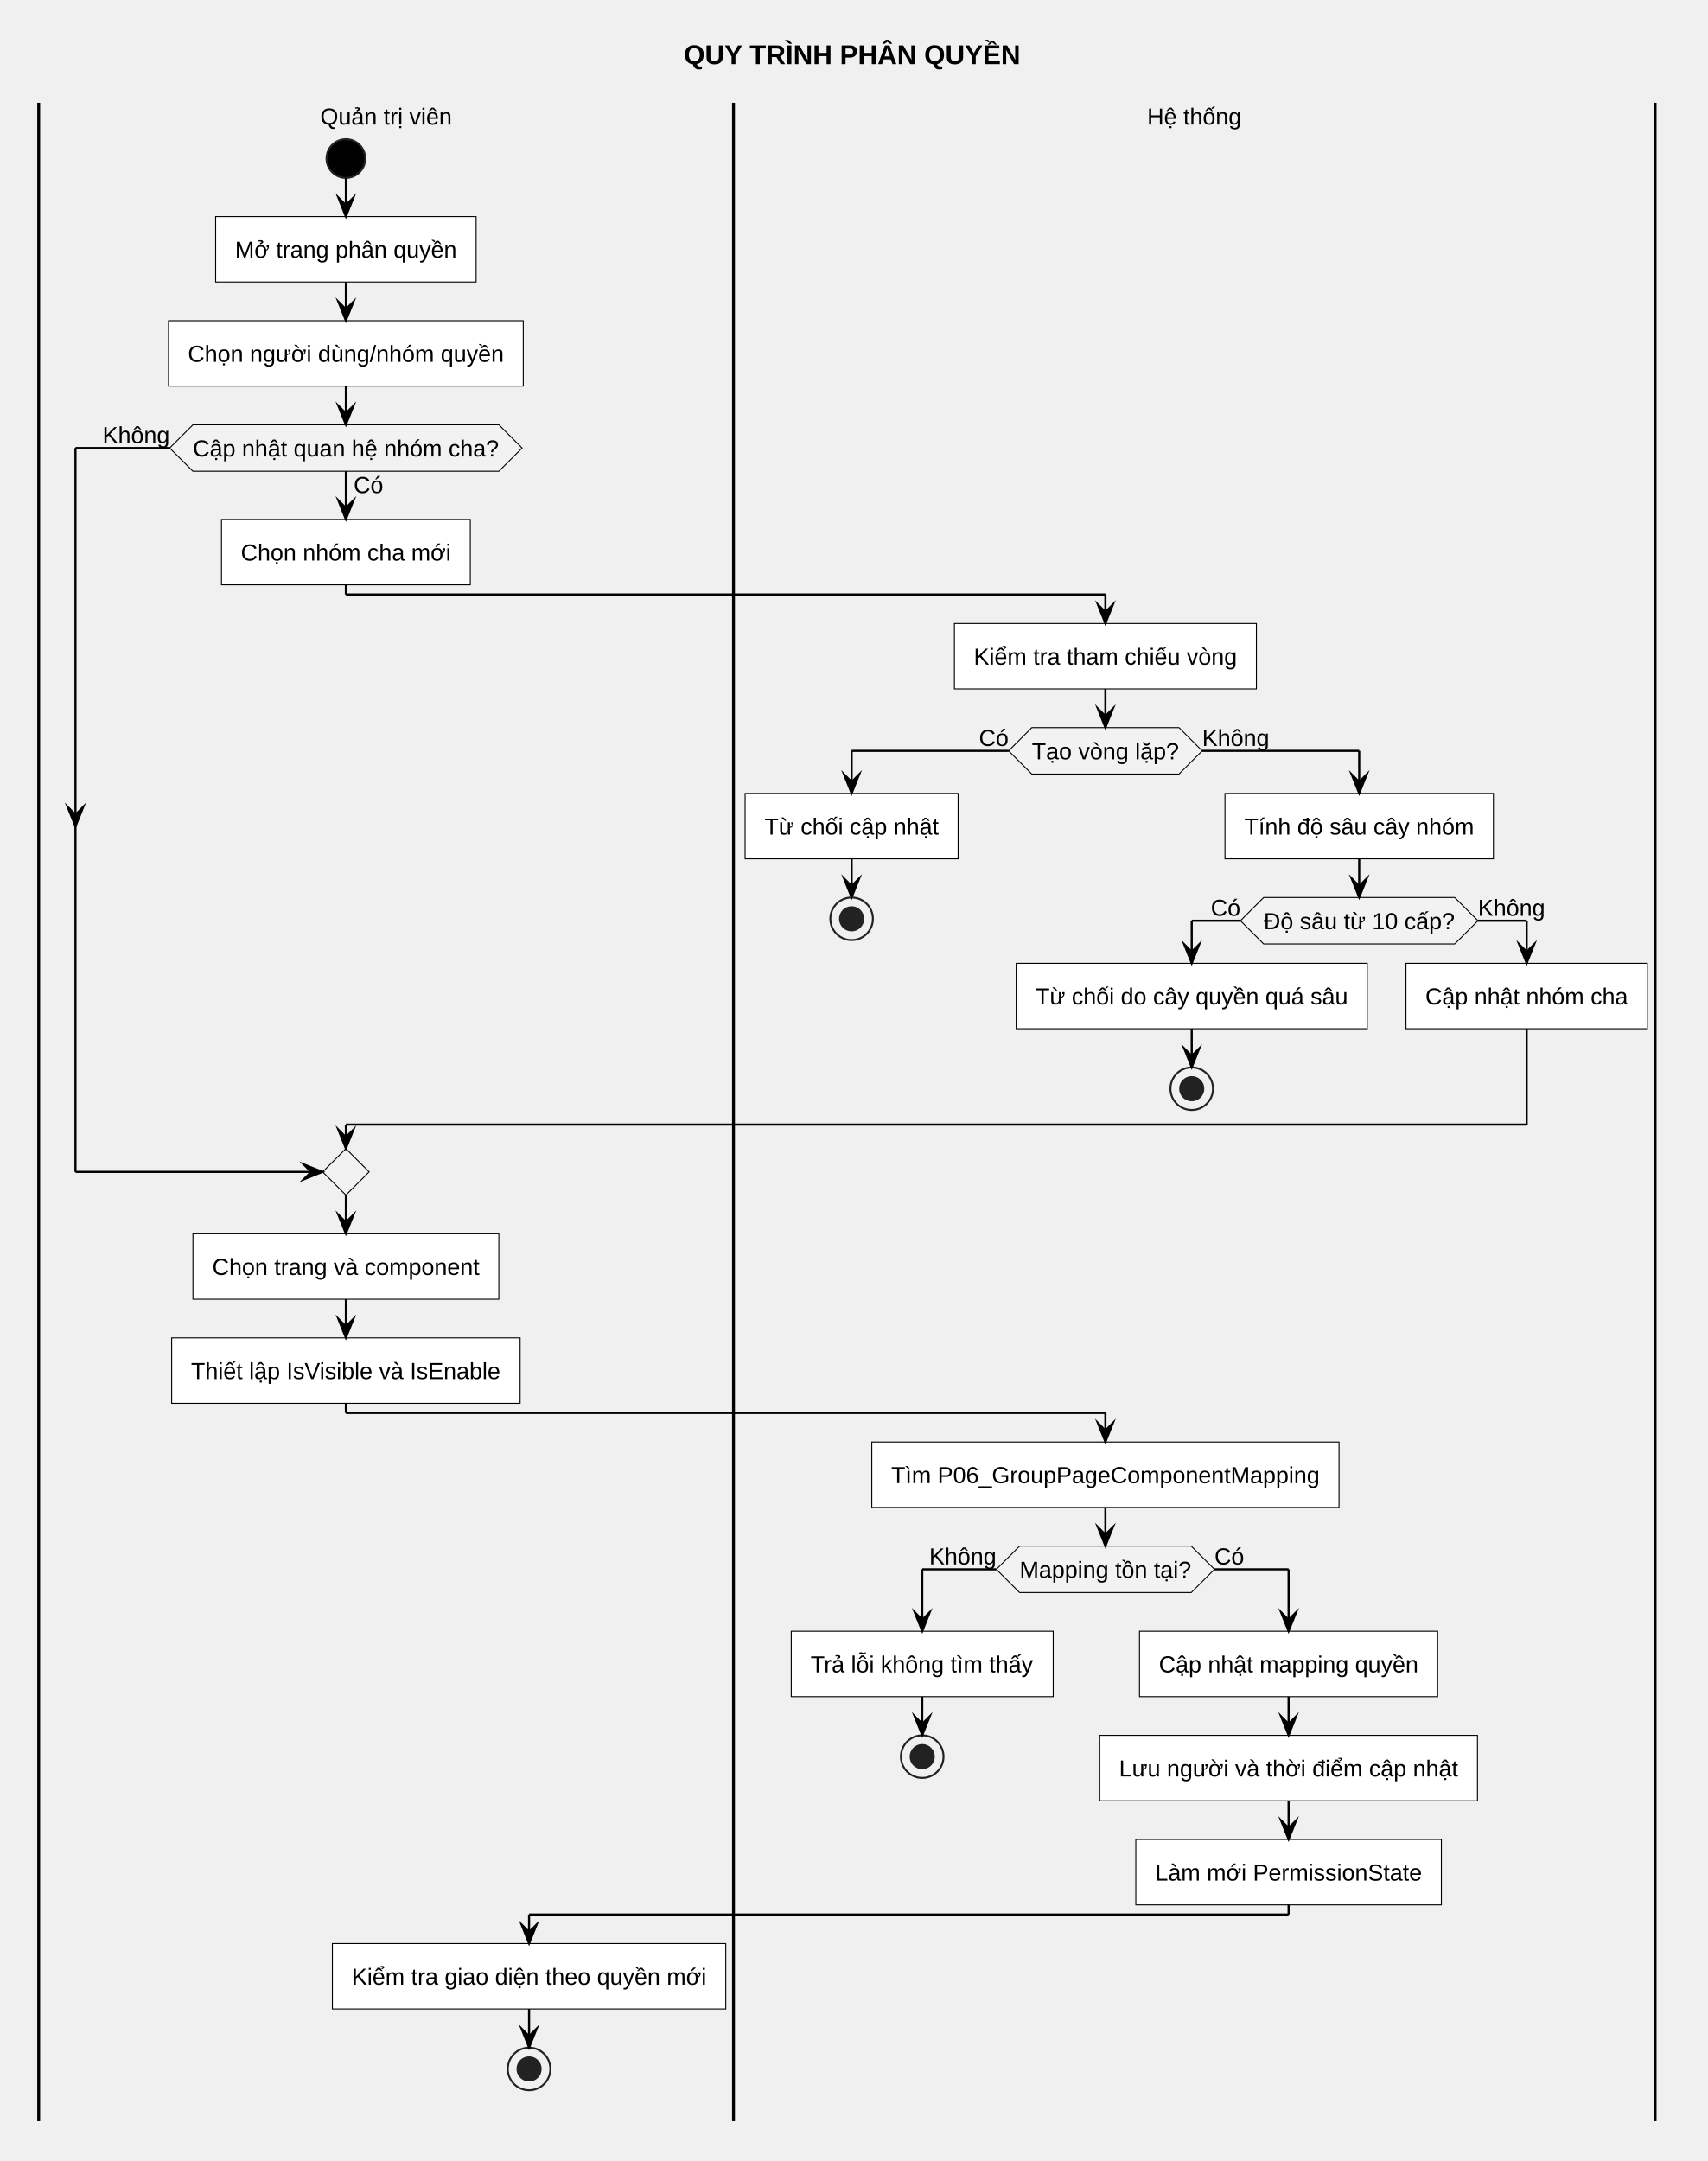
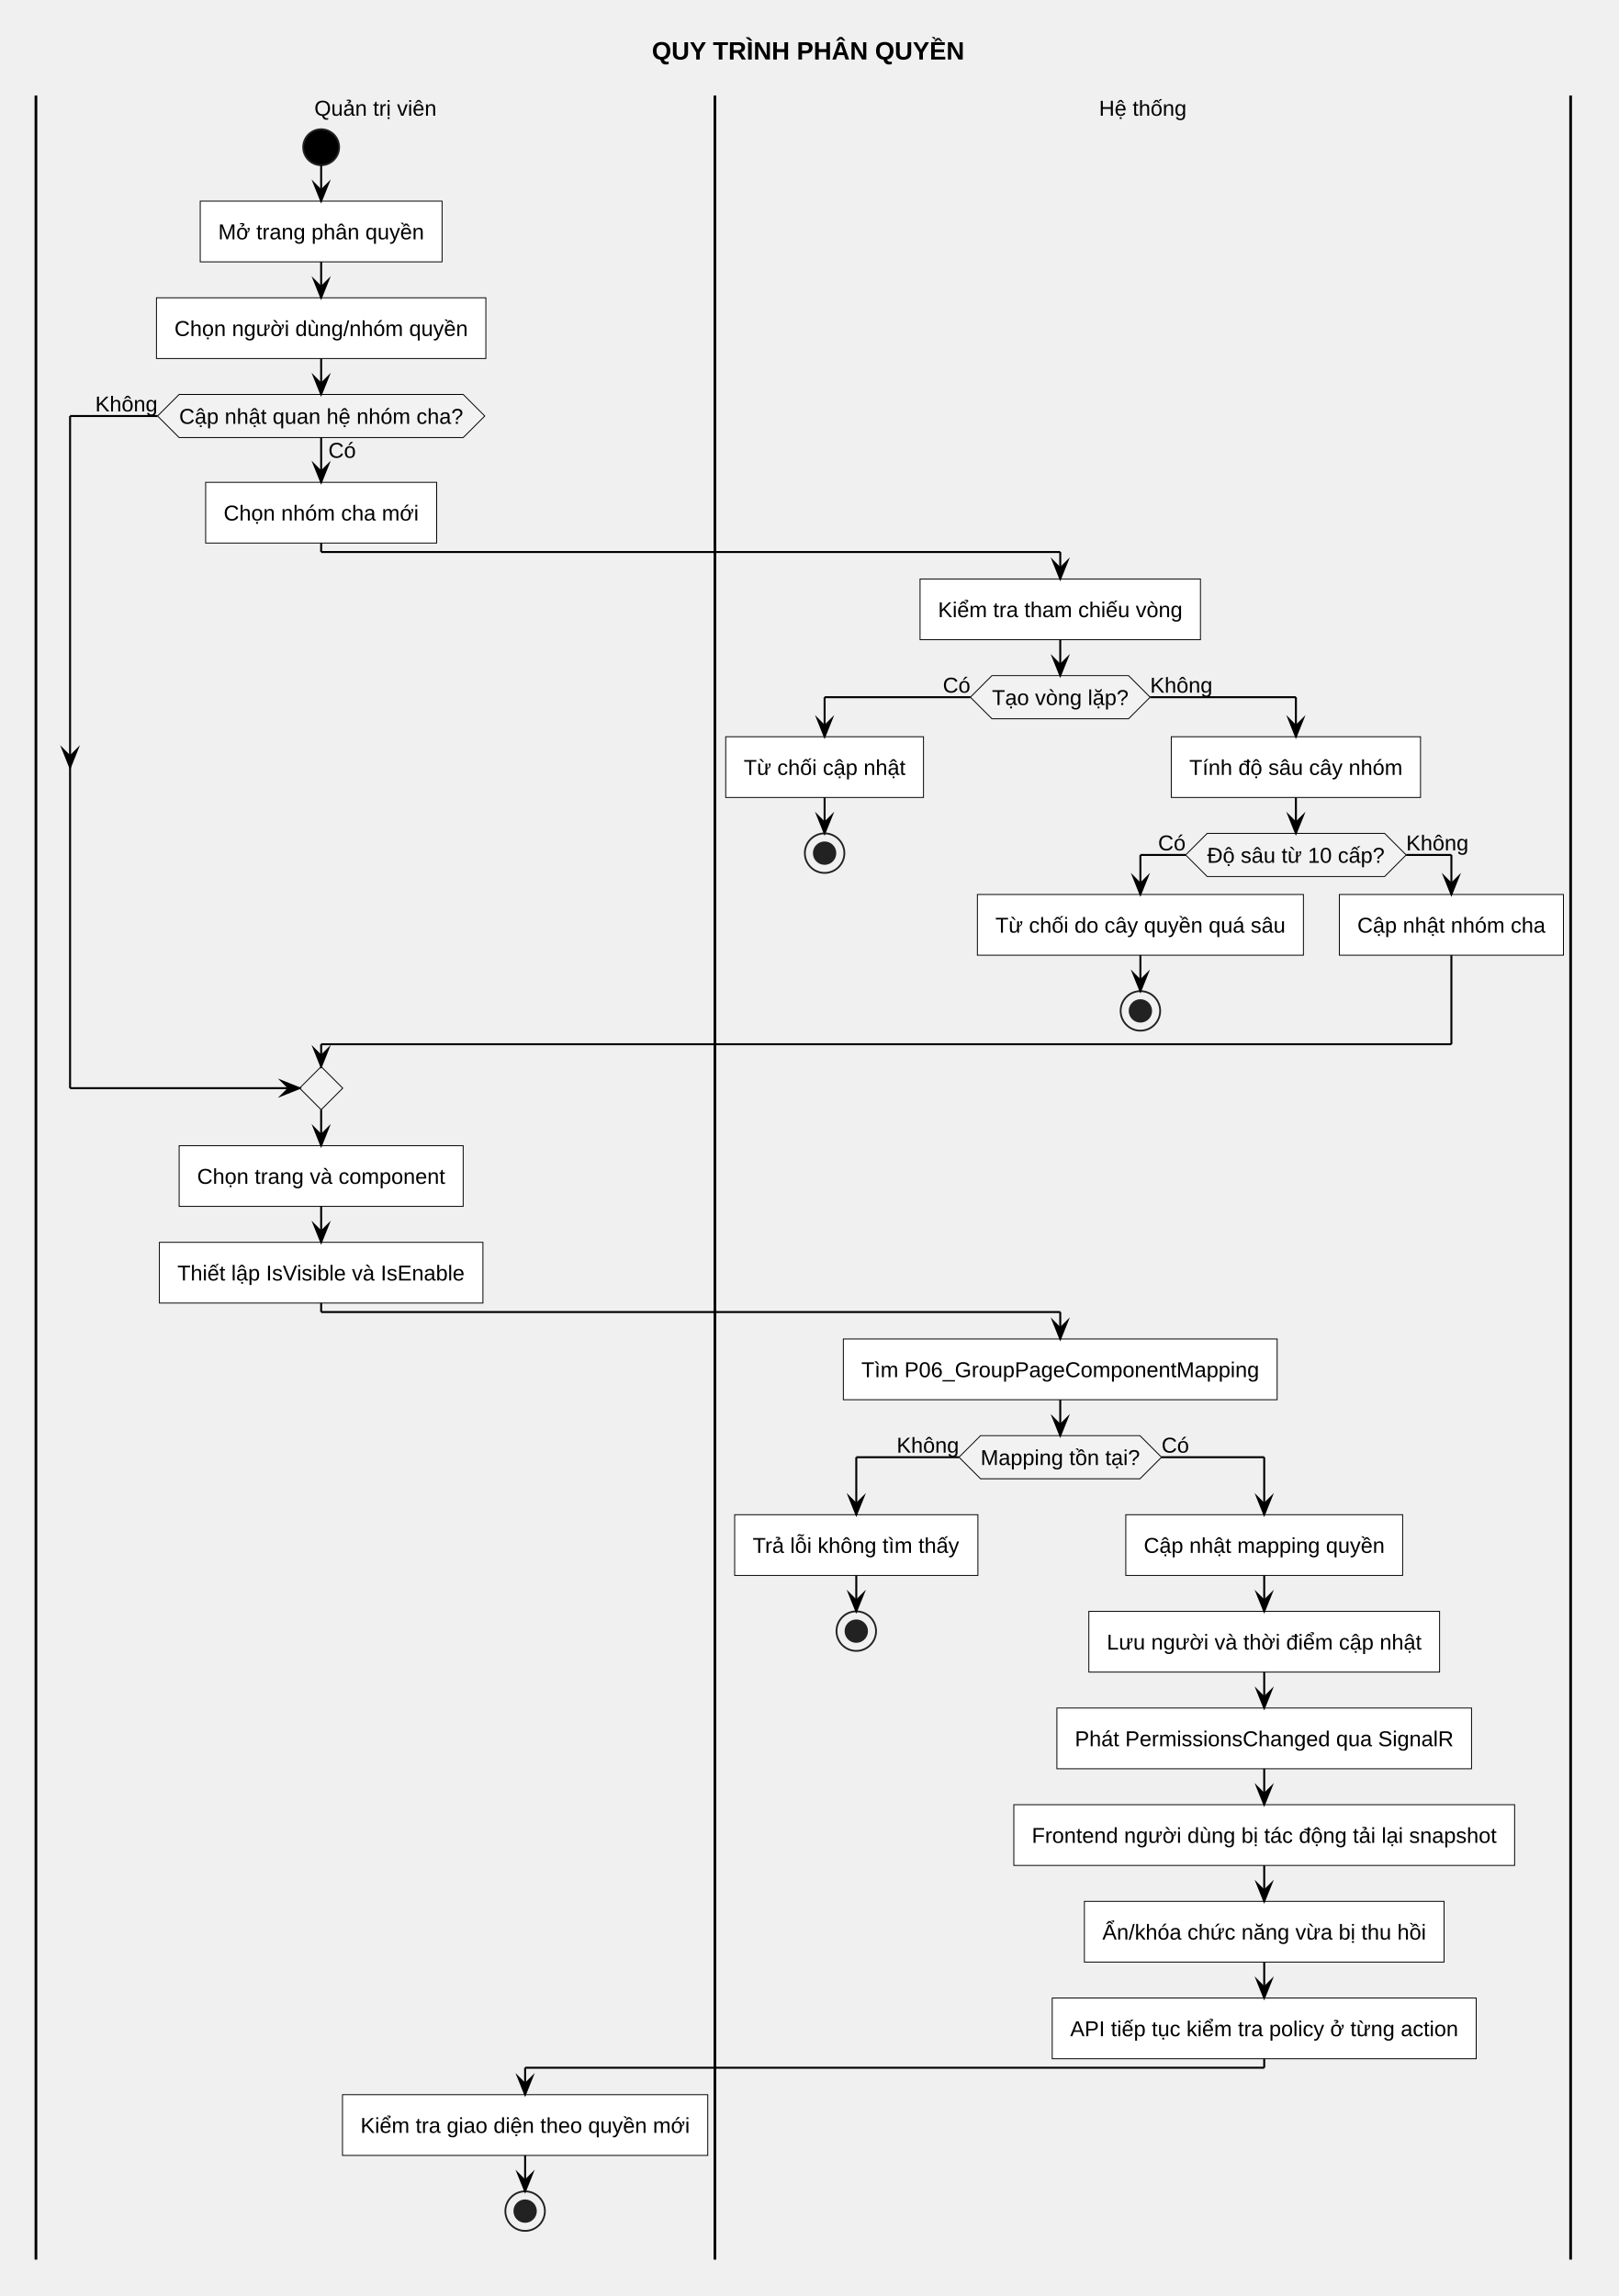
- <svg xmlns="http://www.w3.org/2000/svg" contentStyleType="text/css" data-diagram-type="ACTIVITY" height="2094.375px" preserveAspectRatio="none" style="width:1655px;height:2094px;background:#FFFFFF;" version="1.1" viewBox="0 0 1655 2094" width="1655.625px" zoomAndPan="magnify">
+ <svg xmlns="http://www.w3.org/2000/svg" contentStyleType="text/css" data-diagram-type="ACTIVITY" height="2396.25px" preserveAspectRatio="none" style="width:1689px;height:2396px;background:#FFFFFF;" version="1.1" viewBox="0 0 1689 2396" width="1689.375px" zoomAndPan="magnify">
  <defs />
  <g>
    <g class="title" data-source-line="2">
-       <text fill="#000000" font-family="Arial" font-size="26.25" font-weight="700" lengthAdjust="spacing" textLength="326.69" x="662.627" y="62.122">QUY TRÌNH PHÂN QUYỀN</text>
+       <text fill="#000000" font-family="Arial" font-size="26.25" font-weight="700" lengthAdjust="spacing" textLength="326.69" x="680.306" y="62.122">QUY TRÌNH PHÂN QUYỀN</text>
    </g>
-     <rect fill="none" height="25.873" style="stroke:none;stroke-width:1.875;" width="1567.568" x="37.5" y="99.641" />
+     <rect fill="none" height="25.873" style="stroke:none;stroke-width:1.875;" width="1602.927" x="37.5" y="99.641" />
    <ellipse cx="335.175" cy="153.638" fill="#000000" rx="18.75" ry="18.75" style="stroke:#222222;stroke-width:1.875;" />
    <rect fill="#FFFFFF" height="63.373" style="stroke:#000000;stroke-width:0.938;" width="252.393" x="208.978" y="209.888" />
    <text fill="#000000" font-family="Arial" font-size="22.5" lengthAdjust="spacing" textLength="214.893" x="227.728" y="249.743">Mở trang phân quyền</text>
    <rect fill="#FFFFFF" height="63.373" style="stroke:#000000;stroke-width:0.938;" width="343.777" x="163.286" y="310.761" />
    <text fill="#000000" font-family="Arial" font-size="22.5" lengthAdjust="spacing" textLength="306.277" x="182.036" y="350.616">Chọn người dùng/nhóm quyền</text>
    <rect fill="#FFFFFF" height="63.373" style="stroke:#000000;stroke-width:0.938;" width="241.099" x="214.625" y="503.32" />
    <text fill="#000000" font-family="Arial" font-size="22.5" lengthAdjust="spacing" textLength="203.599" x="233.375" y="543.175">Chọn nhóm cha mới</text>
    <polygon fill="#F2F2F2" points="186.936,411.634,483.413,411.634,505.913,434.134,483.413,456.634,186.936,456.634,164.436,434.134,186.936,411.634" style="stroke:#000000;stroke-width:0.938;stroke-linejoin:miter;stroke-miterlimit:10;" />
    <text fill="#000000" font-family="Arial" font-size="22.5" lengthAdjust="spacing" textLength="28.762" x="342.675" y="477.739">Có</text>
    <text fill="#000000" font-family="Arial" font-size="22.5" lengthAdjust="spacing" textLength="296.477" x="186.936" y="442.302">Cập nhật quan hệ nhóm cha?</text>
    <text fill="#000000" font-family="Arial" font-size="22.5" lengthAdjust="spacing" textLength="65.061" x="99.375" y="429.366">Không</text>
    <polygon fill="#F2F2F2" points="335.175,1113.062,357.675,1135.562,335.175,1158.062,312.675,1135.562,335.175,1113.062" style="stroke:#000000;stroke-width:0.938;stroke-linejoin:miter;stroke-miterlimit:10;" />
    <rect fill="#FFFFFF" height="63.373" style="stroke:#000000;stroke-width:0.938;" width="296.415" x="186.967" y="1195.562" />
    <text fill="#000000" font-family="Arial" font-size="22.5" lengthAdjust="spacing" textLength="258.915" x="205.717" y="1235.416">Chọn trang và component</text>
    <rect fill="#FFFFFF" height="63.373" style="stroke:#000000;stroke-width:0.938;" width="337.658" x="166.346" y="1296.434" />
    <text fill="#000000" font-family="Arial" font-size="22.5" lengthAdjust="spacing" textLength="300.158" x="185.096" y="1336.289">Thiết lập IsVisible và IsEnable</text>
-     <rect fill="#FFFFFF" height="63.373" style="stroke:#000000;stroke-width:0.938;" width="381.196" x="322.086" y="1883.298" />
-     <text fill="#000000" font-family="Arial" font-size="22.5" lengthAdjust="spacing" textLength="343.696" x="340.836" y="1923.153">Kiểm tra giao diện theo quyền mới</text>
-     <ellipse cx="512.684" cy="2004.796" fill="none" rx="20.625" ry="20.625" style="stroke:#222222;stroke-width:1.875;" />
-     <ellipse cx="512.684" cy="2004.796" fill="#222222" rx="11.25" ry="11.25" style="stroke:#222222;stroke-width:1.875;" />
-     <line style="stroke:#000000;stroke-width:2.812;" x1="37.5" x2="37.5" y1="99.641" y2="2055.421" />
-     <rect fill="#FFFFFF" height="63.373" style="stroke:#000000;stroke-width:0.938;" width="292.625" x="924.852" y="604.193" />
-     <text fill="#000000" font-family="Arial" font-size="22.5" lengthAdjust="spacing" textLength="255.125" x="943.602" y="644.048">Kiểm tra tham chiếu vòng</text>
-     <polygon fill="#F2F2F2" points="999.863,705.066,1142.466,705.066,1164.966,727.566,1142.466,750.066,999.863,750.066,977.363,727.566,999.863,705.066" style="stroke:#000000;stroke-width:0.938;stroke-linejoin:miter;stroke-miterlimit:10;" />
-     <text fill="#000000" font-family="Arial" font-size="22.5" lengthAdjust="spacing" textLength="142.602" x="999.863" y="735.734">Tạo vòng lặp?</text>
-     <text fill="#000000" font-family="Arial" font-size="22.5" lengthAdjust="spacing" textLength="28.762" x="948.601" y="722.798">Có</text>
-     <text fill="#000000" font-family="Arial" font-size="22.5" lengthAdjust="spacing" textLength="65.061" x="1164.966" y="722.798">Không</text>
-     <rect fill="#FFFFFF" height="63.373" style="stroke:#000000;stroke-width:0.938;" width="206.404" x="722.033" y="768.816" />
-     <text fill="#000000" font-family="Arial" font-size="22.5" lengthAdjust="spacing" textLength="168.904" x="740.783" y="808.671">Từ chối cập nhật</text>
-     <ellipse cx="825.234" cy="890.314" fill="none" rx="20.625" ry="20.625" style="stroke:#222222;stroke-width:1.875;" />
-     <ellipse cx="825.234" cy="890.314" fill="#222222" rx="11.25" ry="11.25" style="stroke:#222222;stroke-width:1.875;" />
-     <rect fill="#FFFFFF" height="63.373" style="stroke:#000000;stroke-width:0.938;" width="260.127" x="1187.031" y="768.816" />
-     <text fill="#000000" font-family="Arial" font-size="22.5" lengthAdjust="spacing" textLength="222.627" x="1205.781" y="808.671">Tính độ sâu cây nhóm</text>
-     <polygon fill="#F2F2F2" points="1224.507,869.689,1409.681,869.689,1432.181,892.189,1409.681,914.689,1224.507,914.689,1202.007,892.189,1224.507,869.689" style="stroke:#000000;stroke-width:0.938;stroke-linejoin:miter;stroke-miterlimit:10;" />
-     <text fill="#000000" font-family="Arial" font-size="22.5" lengthAdjust="spacing" textLength="185.175" x="1224.507" y="900.357">Độ sâu từ 10 cấp?</text>
-     <text fill="#000000" font-family="Arial" font-size="22.5" lengthAdjust="spacing" textLength="28.762" x="1173.245" y="887.421">Có</text>
-     <text fill="#000000" font-family="Arial" font-size="22.5" lengthAdjust="spacing" textLength="65.061" x="1432.181" y="887.421">Không</text>
-     <rect fill="#FFFFFF" height="63.373" style="stroke:#000000;stroke-width:0.938;" width="340.25" x="984.686" y="933.439" />
-     <text fill="#000000" font-family="Arial" font-size="22.5" lengthAdjust="spacing" textLength="302.75" x="1003.436" y="973.293">Từ chối do cây quyền quá sâu</text>
-     <ellipse cx="1154.811" cy="1054.937" fill="none" rx="20.625" ry="20.625" style="stroke:#222222;stroke-width:1.875;" />
-     <ellipse cx="1154.811" cy="1054.937" fill="#222222" rx="11.25" ry="11.25" style="stroke:#222222;stroke-width:1.875;" />
-     <rect fill="#FFFFFF" height="63.373" style="stroke:#000000;stroke-width:0.938;" width="233.881" x="1362.437" y="933.439" />
-     <text fill="#000000" font-family="Arial" font-size="22.5" lengthAdjust="spacing" textLength="196.381" x="1381.187" y="973.293">Cập nhật nhóm cha</text>
-     <rect fill="#FFFFFF" height="63.373" style="stroke:#000000;stroke-width:0.938;" width="452.75" x="844.789" y="1397.307" />
-     <text fill="#000000" font-family="Arial" font-size="22.5" lengthAdjust="spacing" textLength="415.25" x="863.539" y="1437.162">Tìm P06_GroupPageComponentMapping</text>
-     <polygon fill="#F2F2F2" points="987.981,1498.18,1154.347,1498.18,1176.847,1520.68,1154.347,1543.18,987.981,1543.18,965.481,1520.68,987.981,1498.18" style="stroke:#000000;stroke-width:0.938;stroke-linejoin:miter;stroke-miterlimit:10;" />
-     <text fill="#000000" font-family="Arial" font-size="22.5" lengthAdjust="spacing" textLength="166.366" x="987.981" y="1528.848">Mapping tồn tại?</text>
-     <text fill="#000000" font-family="Arial" font-size="22.5" lengthAdjust="spacing" textLength="65.061" x="900.42" y="1515.912">Không</text>
-     <text fill="#000000" font-family="Arial" font-size="22.5" lengthAdjust="spacing" textLength="28.762" x="1176.847" y="1515.912">Có</text>
+     <rect fill="#FFFFFF" height="63.373" style="stroke:#000000;stroke-width:0.938;" width="381.196" x="357.446" y="2185.917" />
+     <text fill="#000000" font-family="Arial" font-size="22.5" lengthAdjust="spacing" textLength="343.696" x="376.196" y="2225.771">Kiểm tra giao diện theo quyền mới</text>
+     <ellipse cx="548.044" cy="2307.415" fill="none" rx="20.625" ry="20.625" style="stroke:#222222;stroke-width:1.875;" />
+     <ellipse cx="548.044" cy="2307.415" fill="#222222" rx="11.25" ry="11.25" style="stroke:#222222;stroke-width:1.875;" />
+     <line style="stroke:#000000;stroke-width:2.812;" x1="37.5" x2="37.5" y1="99.641" y2="2358.04" />
+     <rect fill="#FFFFFF" height="63.373" style="stroke:#000000;stroke-width:0.938;" width="292.625" x="960.212" y="604.193" />
+     <text fill="#000000" font-family="Arial" font-size="22.5" lengthAdjust="spacing" textLength="255.125" x="978.962" y="644.048">Kiểm tra tham chiếu vòng</text>
+     <polygon fill="#F2F2F2" points="1035.223,705.066,1177.825,705.066,1200.325,727.566,1177.825,750.066,1035.223,750.066,1012.722,727.566,1035.223,705.066" style="stroke:#000000;stroke-width:0.938;stroke-linejoin:miter;stroke-miterlimit:10;" />
+     <text fill="#000000" font-family="Arial" font-size="22.5" lengthAdjust="spacing" textLength="142.602" x="1035.223" y="735.734">Tạo vòng lặp?</text>
+     <text fill="#000000" font-family="Arial" font-size="22.5" lengthAdjust="spacing" textLength="28.762" x="983.96" y="722.798">Có</text>
+     <text fill="#000000" font-family="Arial" font-size="22.5" lengthAdjust="spacing" textLength="65.061" x="1200.325" y="722.798">Không</text>
+     <rect fill="#FFFFFF" height="63.373" style="stroke:#000000;stroke-width:0.938;" width="206.404" x="757.392" y="768.816" />
+     <text fill="#000000" font-family="Arial" font-size="22.5" lengthAdjust="spacing" textLength="168.904" x="776.142" y="808.671">Từ chối cập nhật</text>
+     <ellipse cx="860.594" cy="890.314" fill="none" rx="20.625" ry="20.625" style="stroke:#222222;stroke-width:1.875;" />
+     <ellipse cx="860.594" cy="890.314" fill="#222222" rx="11.25" ry="11.25" style="stroke:#222222;stroke-width:1.875;" />
+     <rect fill="#FFFFFF" height="63.373" style="stroke:#000000;stroke-width:0.938;" width="260.127" x="1222.39" y="768.816" />
+     <text fill="#000000" font-family="Arial" font-size="22.5" lengthAdjust="spacing" textLength="222.627" x="1241.14" y="808.671">Tính độ sâu cây nhóm</text>
+     <polygon fill="#F2F2F2" points="1259.866,869.689,1445.041,869.689,1467.541,892.189,1445.041,914.689,1259.866,914.689,1237.366,892.189,1259.866,869.689" style="stroke:#000000;stroke-width:0.938;stroke-linejoin:miter;stroke-miterlimit:10;" />
+     <text fill="#000000" font-family="Arial" font-size="22.5" lengthAdjust="spacing" textLength="185.175" x="1259.866" y="900.357">Độ sâu từ 10 cấp?</text>
+     <text fill="#000000" font-family="Arial" font-size="22.5" lengthAdjust="spacing" textLength="28.762" x="1208.604" y="887.421">Có</text>
+     <text fill="#000000" font-family="Arial" font-size="22.5" lengthAdjust="spacing" textLength="65.061" x="1467.541" y="887.421">Không</text>
+     <rect fill="#FFFFFF" height="63.373" style="stroke:#000000;stroke-width:0.938;" width="340.25" x="1020.046" y="933.439" />
+     <text fill="#000000" font-family="Arial" font-size="22.5" lengthAdjust="spacing" textLength="302.75" x="1038.796" y="973.293">Từ chối do cây quyền quá sâu</text>
+     <ellipse cx="1190.171" cy="1054.937" fill="none" rx="20.625" ry="20.625" style="stroke:#222222;stroke-width:1.875;" />
+     <ellipse cx="1190.171" cy="1054.937" fill="#222222" rx="11.25" ry="11.25" style="stroke:#222222;stroke-width:1.875;" />
+     <rect fill="#FFFFFF" height="63.373" style="stroke:#000000;stroke-width:0.938;" width="233.881" x="1397.796" y="933.439" />
+     <text fill="#000000" font-family="Arial" font-size="22.5" lengthAdjust="spacing" textLength="196.381" x="1416.546" y="973.293">Cập nhật nhóm cha</text>
+     <rect fill="#FFFFFF" height="63.373" style="stroke:#000000;stroke-width:0.938;" width="452.75" x="880.149" y="1397.307" />
+     <text fill="#000000" font-family="Arial" font-size="22.5" lengthAdjust="spacing" textLength="415.25" x="898.899" y="1437.162">Tìm P06_GroupPageComponentMapping</text>
+     <polygon fill="#F2F2F2" points="1023.341,1498.18,1189.707,1498.18,1212.207,1520.68,1189.707,1543.18,1023.341,1543.18,1000.841,1520.68,1023.341,1498.18" style="stroke:#000000;stroke-width:0.938;stroke-linejoin:miter;stroke-miterlimit:10;" />
+     <text fill="#000000" font-family="Arial" font-size="22.5" lengthAdjust="spacing" textLength="166.366" x="1023.341" y="1528.848">Mapping tồn tại?</text>
+     <text fill="#000000" font-family="Arial" font-size="22.5" lengthAdjust="spacing" textLength="65.061" x="935.78" y="1515.912">Không</text>
+     <text fill="#000000" font-family="Arial" font-size="22.5" lengthAdjust="spacing" textLength="28.762" x="1212.207" y="1515.912">Có</text>
    <rect fill="#FFFFFF" height="63.373" style="stroke:#000000;stroke-width:0.938;" width="253.843" x="766.733" y="1580.68" />
    <text fill="#000000" font-family="Arial" font-size="22.5" lengthAdjust="spacing" textLength="216.343" x="785.483" y="1620.535">Trả lỗi không tìm thấy</text>
    <ellipse cx="893.654" cy="1702.178" fill="none" rx="20.625" ry="20.625" style="stroke:#222222;stroke-width:1.875;" />
    <ellipse cx="893.654" cy="1702.178" fill="#222222" rx="11.25" ry="11.25" style="stroke:#222222;stroke-width:1.875;" />
-     <rect fill="#FFFFFF" height="63.373" style="stroke:#000000;stroke-width:0.938;" width="288.933" x="1104.207" y="1580.68" />
-     <text fill="#000000" font-family="Arial" font-size="22.5" lengthAdjust="spacing" textLength="251.433" x="1122.957" y="1620.535">Cập nhật mapping quyền</text>
-     <rect fill="#FFFFFF" height="63.373" style="stroke:#000000;stroke-width:0.938;" width="366.057" x="1065.645" y="1681.553" />
-     <text fill="#000000" font-family="Arial" font-size="22.5" lengthAdjust="spacing" textLength="328.557" x="1084.395" y="1721.408">Lưu người và thời điểm cập nhật</text>
-     <rect fill="#FFFFFF" height="63.373" style="stroke:#000000;stroke-width:0.938;" width="296.085" x="1100.631" y="1782.426" />
-     <text fill="#000000" font-family="Arial" font-size="22.5" lengthAdjust="spacing" textLength="258.585" x="1119.381" y="1822.28">Làm mới PermissionState</text>
-     <line style="stroke:#000000;stroke-width:2.812;" x1="710.783" x2="710.783" y1="99.641" y2="2055.421" />
-     <line style="stroke:#000000;stroke-width:2.812;" x1="1603.817" x2="1603.817" y1="99.641" y2="2055.421" />
+     <rect fill="#FFFFFF" height="63.373" style="stroke:#000000;stroke-width:0.938;" width="288.933" x="1174.927" y="1580.68" />
+     <text fill="#000000" font-family="Arial" font-size="22.5" lengthAdjust="spacing" textLength="251.433" x="1193.677" y="1620.535">Cập nhật mapping quyền</text>
+     <rect fill="#FFFFFF" height="63.373" style="stroke:#000000;stroke-width:0.938;" width="366.057" x="1136.364" y="1681.553" />
+     <text fill="#000000" font-family="Arial" font-size="22.5" lengthAdjust="spacing" textLength="328.557" x="1155.114" y="1721.408">Lưu người và thời điểm cập nhật</text>
+     <rect fill="#FFFFFF" height="63.373" style="stroke:#000000;stroke-width:0.938;" width="432.733" x="1103.026" y="1782.426" />
+     <text fill="#000000" font-family="Arial" font-size="22.5" lengthAdjust="spacing" textLength="395.233" x="1121.776" y="1822.28">Phát PermissionsChanged qua SignalR</text>
+     <rect fill="#FFFFFF" height="63.373" style="stroke:#000000;stroke-width:0.938;" width="522.634" x="1058.076" y="1883.298" />
+     <text fill="#000000" font-family="Arial" font-size="22.5" lengthAdjust="spacing" textLength="485.134" x="1076.826" y="1923.153">Frontend người dùng bị tác động tải lại snapshot</text>
+     <rect fill="#FFFFFF" height="63.373" style="stroke:#000000;stroke-width:0.938;" width="375.341" x="1131.723" y="1984.171" />
+     <text fill="#000000" font-family="Arial" font-size="22.5" lengthAdjust="spacing" textLength="337.841" x="1150.473" y="2024.026">Ẩn/khóa chức năng vừa bị thu hồi</text>
+     <rect fill="#FFFFFF" height="63.373" style="stroke:#000000;stroke-width:0.938;" width="442.489" x="1098.149" y="2085.044" />
+     <text fill="#000000" font-family="Arial" font-size="22.5" lengthAdjust="spacing" textLength="404.989" x="1116.899" y="2124.899">API tiếp tục kiểm tra policy ở từng action</text>
+     <line style="stroke:#000000;stroke-width:2.812;" x1="746.142" x2="746.142" y1="99.641" y2="2358.04" />
+     <line style="stroke:#000000;stroke-width:2.812;" x1="1639.177" x2="1639.177" y1="99.641" y2="2358.04" />
    <line style="stroke:#000000;stroke-width:2.062;" x1="335.175" x2="335.175" y1="172.388" y2="209.888" />
    <polygon fill="#000000" points="327.675,191.138,335.175,209.888,342.675,191.138,335.175,198.638" style="stroke:#000000;stroke-width:1.875;stroke-linejoin:miter;stroke-miterlimit:10;" />
    <line style="stroke:#000000;stroke-width:2.062;" x1="335.175" x2="335.175" y1="273.261" y2="310.761" />
    <polygon fill="#000000" points="327.675,292.011,335.175,310.761,342.675,292.011,335.175,299.511" style="stroke:#000000;stroke-width:1.875;stroke-linejoin:miter;stroke-miterlimit:10;" />
    <line style="stroke:#000000;stroke-width:2.062;" x1="335.175" x2="335.175" y1="456.634" y2="503.32" />
    <polygon fill="#000000" points="327.675,484.57,335.175,503.32,342.675,484.57,335.175,492.07" style="stroke:#000000;stroke-width:1.875;stroke-linejoin:miter;stroke-miterlimit:10;" />
    <line style="stroke:#000000;stroke-width:2.062;" x1="164.436" x2="73.125" y1="434.134" y2="434.134" />
    <polygon fill="#000000" points="65.625,781.941,73.125,800.691,80.625,781.941,73.125,789.441" style="stroke:#000000;stroke-width:2.062;stroke-linejoin:miter;stroke-miterlimit:10;" />
    <line style="stroke:#000000;stroke-width:2.062;" x1="73.125" x2="73.125" y1="434.134" y2="1135.562" />
    <line style="stroke:#000000;stroke-width:2.062;" x1="73.125" x2="312.675" y1="1135.562" y2="1135.562" />
    <polygon fill="#000000" points="293.925,1128.062,312.675,1135.562,293.925,1143.062,301.425,1135.562" style="stroke:#000000;stroke-width:1.875;stroke-linejoin:miter;stroke-miterlimit:10;" />
    <line style="stroke:#000000;stroke-width:2.062;" x1="335.175" x2="335.175" y1="374.134" y2="411.634" />
    <polygon fill="#000000" points="327.675,392.884,335.175,411.634,342.675,392.884,335.175,400.384" style="stroke:#000000;stroke-width:1.875;stroke-linejoin:miter;stroke-miterlimit:10;" />
    <line style="stroke:#000000;stroke-width:2.062;" x1="335.175" x2="335.175" y1="1158.062" y2="1195.562" />
    <polygon fill="#000000" points="327.675,1176.812,335.175,1195.562,342.675,1176.812,335.175,1184.312" style="stroke:#000000;stroke-width:1.875;stroke-linejoin:miter;stroke-miterlimit:10;" />
    <line style="stroke:#000000;stroke-width:2.062;" x1="335.175" x2="335.175" y1="1258.934" y2="1296.434" />
    <polygon fill="#000000" points="327.675,1277.684,335.175,1296.434,342.675,1277.684,335.175,1285.184" style="stroke:#000000;stroke-width:1.875;stroke-linejoin:miter;stroke-miterlimit:10;" />
-     <line style="stroke:#000000;stroke-width:2.062;" x1="512.684" x2="512.684" y1="1946.671" y2="1984.171" />
-     <polygon fill="#000000" points="505.184,1965.421,512.684,1984.171,520.184,1965.421,512.684,1972.921" style="stroke:#000000;stroke-width:1.875;stroke-linejoin:miter;stroke-miterlimit:10;" />
-     <line style="stroke:#000000;stroke-width:2.062;" x1="825.234" x2="825.234" y1="832.189" y2="869.689" />
-     <polygon fill="#000000" points="817.734,850.939,825.234,869.689,832.734,850.939,825.234,858.439" style="stroke:#000000;stroke-width:1.875;stroke-linejoin:miter;stroke-miterlimit:10;" />
-     <line style="stroke:#000000;stroke-width:2.062;" x1="1154.811" x2="1154.811" y1="996.812" y2="1034.312" />
-     <polygon fill="#000000" points="1147.311,1015.562,1154.811,1034.312,1162.311,1015.562,1154.811,1023.062" style="stroke:#000000;stroke-width:1.875;stroke-linejoin:miter;stroke-miterlimit:10;" />
-     <line style="stroke:#000000;stroke-width:2.062;" x1="1202.007" x2="1154.811" y1="892.189" y2="892.189" />
-     <line style="stroke:#000000;stroke-width:2.062;" x1="1154.811" x2="1154.811" y1="892.189" y2="933.439" />
-     <polygon fill="#000000" points="1147.311,914.689,1154.811,933.439,1162.311,914.689,1154.811,922.189" style="stroke:#000000;stroke-width:1.875;stroke-linejoin:miter;stroke-miterlimit:10;" />
-     <line style="stroke:#000000;stroke-width:2.062;" x1="1432.181" x2="1479.377" y1="892.189" y2="892.189" />
-     <line style="stroke:#000000;stroke-width:2.062;" x1="1479.377" x2="1479.377" y1="892.189" y2="933.439" />
-     <polygon fill="#000000" points="1471.877,914.689,1479.377,933.439,1486.877,914.689,1479.377,922.189" style="stroke:#000000;stroke-width:1.875;stroke-linejoin:miter;stroke-miterlimit:10;" />
-     <line style="stroke:#000000;stroke-width:2.062;" x1="1479.377" x2="1479.377" y1="996.812" y2="1089.718" />
-     <line style="stroke:#000000;stroke-width:2.062;" x1="1479.377" x2="335.175" y1="1089.718" y2="1089.718" />
+     <line style="stroke:#000000;stroke-width:2.062;" x1="548.044" x2="548.044" y1="2249.29" y2="2286.79" />
+     <polygon fill="#000000" points="540.544,2268.04,548.044,2286.79,555.544,2268.04,548.044,2275.54" style="stroke:#000000;stroke-width:1.875;stroke-linejoin:miter;stroke-miterlimit:10;" />
+     <line style="stroke:#000000;stroke-width:2.062;" x1="860.594" x2="860.594" y1="832.189" y2="869.689" />
+     <polygon fill="#000000" points="853.094,850.939,860.594,869.689,868.094,850.939,860.594,858.439" style="stroke:#000000;stroke-width:1.875;stroke-linejoin:miter;stroke-miterlimit:10;" />
+     <line style="stroke:#000000;stroke-width:2.062;" x1="1190.171" x2="1190.171" y1="996.812" y2="1034.312" />
+     <polygon fill="#000000" points="1182.671,1015.562,1190.171,1034.312,1197.671,1015.562,1190.171,1023.062" style="stroke:#000000;stroke-width:1.875;stroke-linejoin:miter;stroke-miterlimit:10;" />
+     <line style="stroke:#000000;stroke-width:2.062;" x1="1237.366" x2="1190.171" y1="892.189" y2="892.189" />
+     <line style="stroke:#000000;stroke-width:2.062;" x1="1190.171" x2="1190.171" y1="892.189" y2="933.439" />
+     <polygon fill="#000000" points="1182.671,914.689,1190.171,933.439,1197.671,914.689,1190.171,922.189" style="stroke:#000000;stroke-width:1.875;stroke-linejoin:miter;stroke-miterlimit:10;" />
+     <line style="stroke:#000000;stroke-width:2.062;" x1="1467.541" x2="1514.736" y1="892.189" y2="892.189" />
+     <line style="stroke:#000000;stroke-width:2.062;" x1="1514.736" x2="1514.736" y1="892.189" y2="933.439" />
+     <polygon fill="#000000" points="1507.236,914.689,1514.736,933.439,1522.236,914.689,1514.736,922.189" style="stroke:#000000;stroke-width:1.875;stroke-linejoin:miter;stroke-miterlimit:10;" />
+     <line style="stroke:#000000;stroke-width:2.062;" x1="1514.736" x2="1514.736" y1="996.812" y2="1089.718" />
+     <line style="stroke:#000000;stroke-width:2.062;" x1="1514.736" x2="335.175" y1="1089.718" y2="1089.718" />
    <line style="stroke:#000000;stroke-width:2.062;" x1="335.175" x2="335.175" y1="1089.718" y2="1113.062" />
    <polygon fill="#000000" points="327.675,1094.312,335.175,1113.062,342.675,1094.312,335.175,1101.812" style="stroke:#000000;stroke-width:1.875;stroke-linejoin:miter;stroke-miterlimit:10;" />
-     <line style="stroke:#000000;stroke-width:2.062;" x1="1317.094" x2="1317.094" y1="832.189" y2="869.689" />
-     <polygon fill="#000000" points="1309.594,850.939,1317.094,869.689,1324.594,850.939,1317.094,858.439" style="stroke:#000000;stroke-width:1.875;stroke-linejoin:miter;stroke-miterlimit:10;" />
-     <line style="stroke:#000000;stroke-width:2.062;" x1="977.363" x2="825.234" y1="727.566" y2="727.566" />
-     <line style="stroke:#000000;stroke-width:2.062;" x1="825.234" x2="825.234" y1="727.566" y2="768.816" />
-     <polygon fill="#000000" points="817.734,750.066,825.234,768.816,832.734,750.066,825.234,757.566" style="stroke:#000000;stroke-width:1.875;stroke-linejoin:miter;stroke-miterlimit:10;" />
-     <line style="stroke:#000000;stroke-width:2.062;" x1="1164.966" x2="1317.094" y1="727.566" y2="727.566" />
-     <line style="stroke:#000000;stroke-width:2.062;" x1="1317.094" x2="1317.094" y1="727.566" y2="768.816" />
-     <polygon fill="#000000" points="1309.594,750.066,1317.094,768.816,1324.594,750.066,1317.094,757.566" style="stroke:#000000;stroke-width:1.875;stroke-linejoin:miter;stroke-miterlimit:10;" />
-     <line style="stroke:#000000;stroke-width:2.062;" x1="1071.164" x2="1071.164" y1="667.566" y2="705.066" />
-     <polygon fill="#000000" points="1063.664,686.316,1071.164,705.066,1078.664,686.316,1071.164,693.816" style="stroke:#000000;stroke-width:1.875;stroke-linejoin:miter;stroke-miterlimit:10;" />
+     <line style="stroke:#000000;stroke-width:2.062;" x1="1352.454" x2="1352.454" y1="832.189" y2="869.689" />
+     <polygon fill="#000000" points="1344.954,850.939,1352.454,869.689,1359.954,850.939,1352.454,858.439" style="stroke:#000000;stroke-width:1.875;stroke-linejoin:miter;stroke-miterlimit:10;" />
+     <line style="stroke:#000000;stroke-width:2.062;" x1="1012.722" x2="860.594" y1="727.566" y2="727.566" />
+     <line style="stroke:#000000;stroke-width:2.062;" x1="860.594" x2="860.594" y1="727.566" y2="768.816" />
+     <polygon fill="#000000" points="853.094,750.066,860.594,768.816,868.094,750.066,860.594,757.566" style="stroke:#000000;stroke-width:1.875;stroke-linejoin:miter;stroke-miterlimit:10;" />
+     <line style="stroke:#000000;stroke-width:2.062;" x1="1200.325" x2="1352.454" y1="727.566" y2="727.566" />
+     <line style="stroke:#000000;stroke-width:2.062;" x1="1352.454" x2="1352.454" y1="727.566" y2="768.816" />
+     <polygon fill="#000000" points="1344.954,750.066,1352.454,768.816,1359.954,750.066,1352.454,757.566" style="stroke:#000000;stroke-width:1.875;stroke-linejoin:miter;stroke-miterlimit:10;" />
+     <line style="stroke:#000000;stroke-width:2.062;" x1="1106.524" x2="1106.524" y1="667.566" y2="705.066" />
+     <polygon fill="#000000" points="1099.024,686.316,1106.524,705.066,1114.024,686.316,1106.524,693.816" style="stroke:#000000;stroke-width:1.875;stroke-linejoin:miter;stroke-miterlimit:10;" />
    <line style="stroke:#000000;stroke-width:2.062;" x1="893.654" x2="893.654" y1="1644.053" y2="1681.553" />
    <polygon fill="#000000" points="886.154,1662.803,893.654,1681.553,901.154,1662.803,893.654,1670.303" style="stroke:#000000;stroke-width:1.875;stroke-linejoin:miter;stroke-miterlimit:10;" />
-     <line style="stroke:#000000;stroke-width:2.062;" x1="1248.674" x2="1248.674" y1="1644.053" y2="1681.553" />
-     <polygon fill="#000000" points="1241.174,1662.803,1248.674,1681.553,1256.174,1662.803,1248.674,1670.303" style="stroke:#000000;stroke-width:1.875;stroke-linejoin:miter;stroke-miterlimit:10;" />
-     <line style="stroke:#000000;stroke-width:2.062;" x1="1248.674" x2="1248.674" y1="1744.926" y2="1782.426" />
-     <polygon fill="#000000" points="1241.174,1763.676,1248.674,1782.426,1256.174,1763.676,1248.674,1771.176" style="stroke:#000000;stroke-width:1.875;stroke-linejoin:miter;stroke-miterlimit:10;" />
-     <line style="stroke:#000000;stroke-width:2.062;" x1="965.481" x2="893.654" y1="1520.68" y2="1520.68" />
+     <line style="stroke:#000000;stroke-width:2.062;" x1="1319.393" x2="1319.393" y1="1644.053" y2="1681.553" />
+     <polygon fill="#000000" points="1311.893,1662.803,1319.393,1681.553,1326.893,1662.803,1319.393,1670.303" style="stroke:#000000;stroke-width:1.875;stroke-linejoin:miter;stroke-miterlimit:10;" />
+     <line style="stroke:#000000;stroke-width:2.062;" x1="1319.393" x2="1319.393" y1="1744.926" y2="1782.426" />
+     <polygon fill="#000000" points="1311.893,1763.676,1319.393,1782.426,1326.893,1763.676,1319.393,1771.176" style="stroke:#000000;stroke-width:1.875;stroke-linejoin:miter;stroke-miterlimit:10;" />
+     <line style="stroke:#000000;stroke-width:2.062;" x1="1319.393" x2="1319.393" y1="1845.798" y2="1883.298" />
+     <polygon fill="#000000" points="1311.893,1864.548,1319.393,1883.298,1326.893,1864.548,1319.393,1872.048" style="stroke:#000000;stroke-width:1.875;stroke-linejoin:miter;stroke-miterlimit:10;" />
+     <line style="stroke:#000000;stroke-width:2.062;" x1="1319.393" x2="1319.393" y1="1946.671" y2="1984.171" />
+     <polygon fill="#000000" points="1311.893,1965.421,1319.393,1984.171,1326.893,1965.421,1319.393,1972.921" style="stroke:#000000;stroke-width:1.875;stroke-linejoin:miter;stroke-miterlimit:10;" />
+     <line style="stroke:#000000;stroke-width:2.062;" x1="1319.393" x2="1319.393" y1="2047.544" y2="2085.044" />
+     <polygon fill="#000000" points="1311.893,2066.294,1319.393,2085.044,1326.893,2066.294,1319.393,2073.794" style="stroke:#000000;stroke-width:1.875;stroke-linejoin:miter;stroke-miterlimit:10;" />
+     <line style="stroke:#000000;stroke-width:2.062;" x1="1000.841" x2="893.654" y1="1520.68" y2="1520.68" />
    <line style="stroke:#000000;stroke-width:2.062;" x1="893.654" x2="893.654" y1="1520.68" y2="1580.68" />
    <polygon fill="#000000" points="886.154,1561.93,893.654,1580.68,901.154,1561.93,893.654,1569.43" style="stroke:#000000;stroke-width:1.875;stroke-linejoin:miter;stroke-miterlimit:10;" />
-     <line style="stroke:#000000;stroke-width:2.062;" x1="1176.847" x2="1248.674" y1="1520.68" y2="1520.68" />
-     <line style="stroke:#000000;stroke-width:2.062;" x1="1248.674" x2="1248.674" y1="1520.68" y2="1580.68" />
-     <polygon fill="#000000" points="1241.174,1561.93,1248.674,1580.68,1256.174,1561.93,1248.674,1569.43" style="stroke:#000000;stroke-width:1.875;stroke-linejoin:miter;stroke-miterlimit:10;" />
-     <line style="stroke:#000000;stroke-width:2.062;" x1="1071.164" x2="1071.164" y1="1460.68" y2="1498.18" />
-     <polygon fill="#000000" points="1063.664,1479.43,1071.164,1498.18,1078.664,1479.43,1071.164,1486.93" style="stroke:#000000;stroke-width:1.875;stroke-linejoin:miter;stroke-miterlimit:10;" />
+     <line style="stroke:#000000;stroke-width:2.062;" x1="1212.207" x2="1319.393" y1="1520.68" y2="1520.68" />
+     <line style="stroke:#000000;stroke-width:2.062;" x1="1319.393" x2="1319.393" y1="1520.68" y2="1580.68" />
+     <polygon fill="#000000" points="1311.893,1561.93,1319.393,1580.68,1326.893,1561.93,1319.393,1569.43" style="stroke:#000000;stroke-width:1.875;stroke-linejoin:miter;stroke-miterlimit:10;" />
+     <line style="stroke:#000000;stroke-width:2.062;" x1="1106.524" x2="1106.524" y1="1460.68" y2="1498.18" />
+     <polygon fill="#000000" points="1099.024,1479.43,1106.524,1498.18,1114.024,1479.43,1106.524,1486.93" style="stroke:#000000;stroke-width:1.875;stroke-linejoin:miter;stroke-miterlimit:10;" />
    <line style="stroke:#000000;stroke-width:2.062;" x1="335.175" x2="335.175" y1="566.693" y2="576.068" />
-     <line style="stroke:#000000;stroke-width:2.062;" x1="335.175" x2="1071.164" y1="576.068" y2="576.068" />
-     <line style="stroke:#000000;stroke-width:2.062;" x1="1071.164" x2="1071.164" y1="576.068" y2="604.193" />
-     <polygon fill="#000000" points="1063.664,585.443,1071.164,604.193,1078.664,585.443,1071.164,592.943" style="stroke:#000000;stroke-width:1.875;stroke-linejoin:miter;stroke-miterlimit:10;" />
+     <line style="stroke:#000000;stroke-width:2.062;" x1="335.175" x2="1106.524" y1="576.068" y2="576.068" />
+     <line style="stroke:#000000;stroke-width:2.062;" x1="1106.524" x2="1106.524" y1="576.068" y2="604.193" />
+     <polygon fill="#000000" points="1099.024,585.443,1106.524,604.193,1114.024,585.443,1106.524,592.943" style="stroke:#000000;stroke-width:1.875;stroke-linejoin:miter;stroke-miterlimit:10;" />
    <line style="stroke:#000000;stroke-width:2.062;" x1="335.175" x2="335.175" y1="1359.807" y2="1369.182" />
-     <line style="stroke:#000000;stroke-width:2.062;" x1="335.175" x2="1071.164" y1="1369.182" y2="1369.182" />
-     <line style="stroke:#000000;stroke-width:2.062;" x1="1071.164" x2="1071.164" y1="1369.182" y2="1397.307" />
-     <polygon fill="#000000" points="1063.664,1378.557,1071.164,1397.307,1078.664,1378.557,1071.164,1386.057" style="stroke:#000000;stroke-width:1.875;stroke-linejoin:miter;stroke-miterlimit:10;" />
-     <line style="stroke:#000000;stroke-width:2.062;" x1="1248.674" x2="1248.674" y1="1845.798" y2="1855.173" />
-     <line style="stroke:#000000;stroke-width:2.062;" x1="1248.674" x2="512.684" y1="1855.173" y2="1855.173" />
-     <line style="stroke:#000000;stroke-width:2.062;" x1="512.684" x2="512.684" y1="1855.173" y2="1883.298" />
-     <polygon fill="#000000" points="505.184,1864.548,512.684,1883.298,520.184,1864.548,512.684,1872.048" style="stroke:#000000;stroke-width:1.875;stroke-linejoin:miter;stroke-miterlimit:10;" />
-     <text fill="#000000" font-family="Arial" font-size="22.5" lengthAdjust="spacing" textLength="127.562" x="310.36" y="120.745">Quản trị viên</text>
-     <text fill="#000000" font-family="Arial" font-size="22.5" lengthAdjust="spacing" textLength="91.318" x="1111.641" y="120.745">Hệ thống</text>
+     <line style="stroke:#000000;stroke-width:2.062;" x1="335.175" x2="1106.524" y1="1369.182" y2="1369.182" />
+     <line style="stroke:#000000;stroke-width:2.062;" x1="1106.524" x2="1106.524" y1="1369.182" y2="1397.307" />
+     <polygon fill="#000000" points="1099.024,1378.557,1106.524,1397.307,1114.024,1378.557,1106.524,1386.057" style="stroke:#000000;stroke-width:1.875;stroke-linejoin:miter;stroke-miterlimit:10;" />
+     <line style="stroke:#000000;stroke-width:2.062;" x1="1319.393" x2="1319.393" y1="2148.417" y2="2157.792" />
+     <line style="stroke:#000000;stroke-width:2.062;" x1="1319.393" x2="548.044" y1="2157.792" y2="2157.792" />
+     <line style="stroke:#000000;stroke-width:2.062;" x1="548.044" x2="548.044" y1="2157.792" y2="2185.917" />
+     <polygon fill="#000000" points="540.544,2167.167,548.044,2185.917,555.544,2167.167,548.044,2174.667" style="stroke:#000000;stroke-width:1.875;stroke-linejoin:miter;stroke-miterlimit:10;" />
+     <text fill="#000000" font-family="Arial" font-size="22.5" lengthAdjust="spacing" textLength="127.562" x="328.04" y="120.745">Quản trị viên</text>
+     <text fill="#000000" font-family="Arial" font-size="22.5" lengthAdjust="spacing" textLength="91.318" x="1147" y="120.745">Hệ thống</text>
  </g>
</svg>
